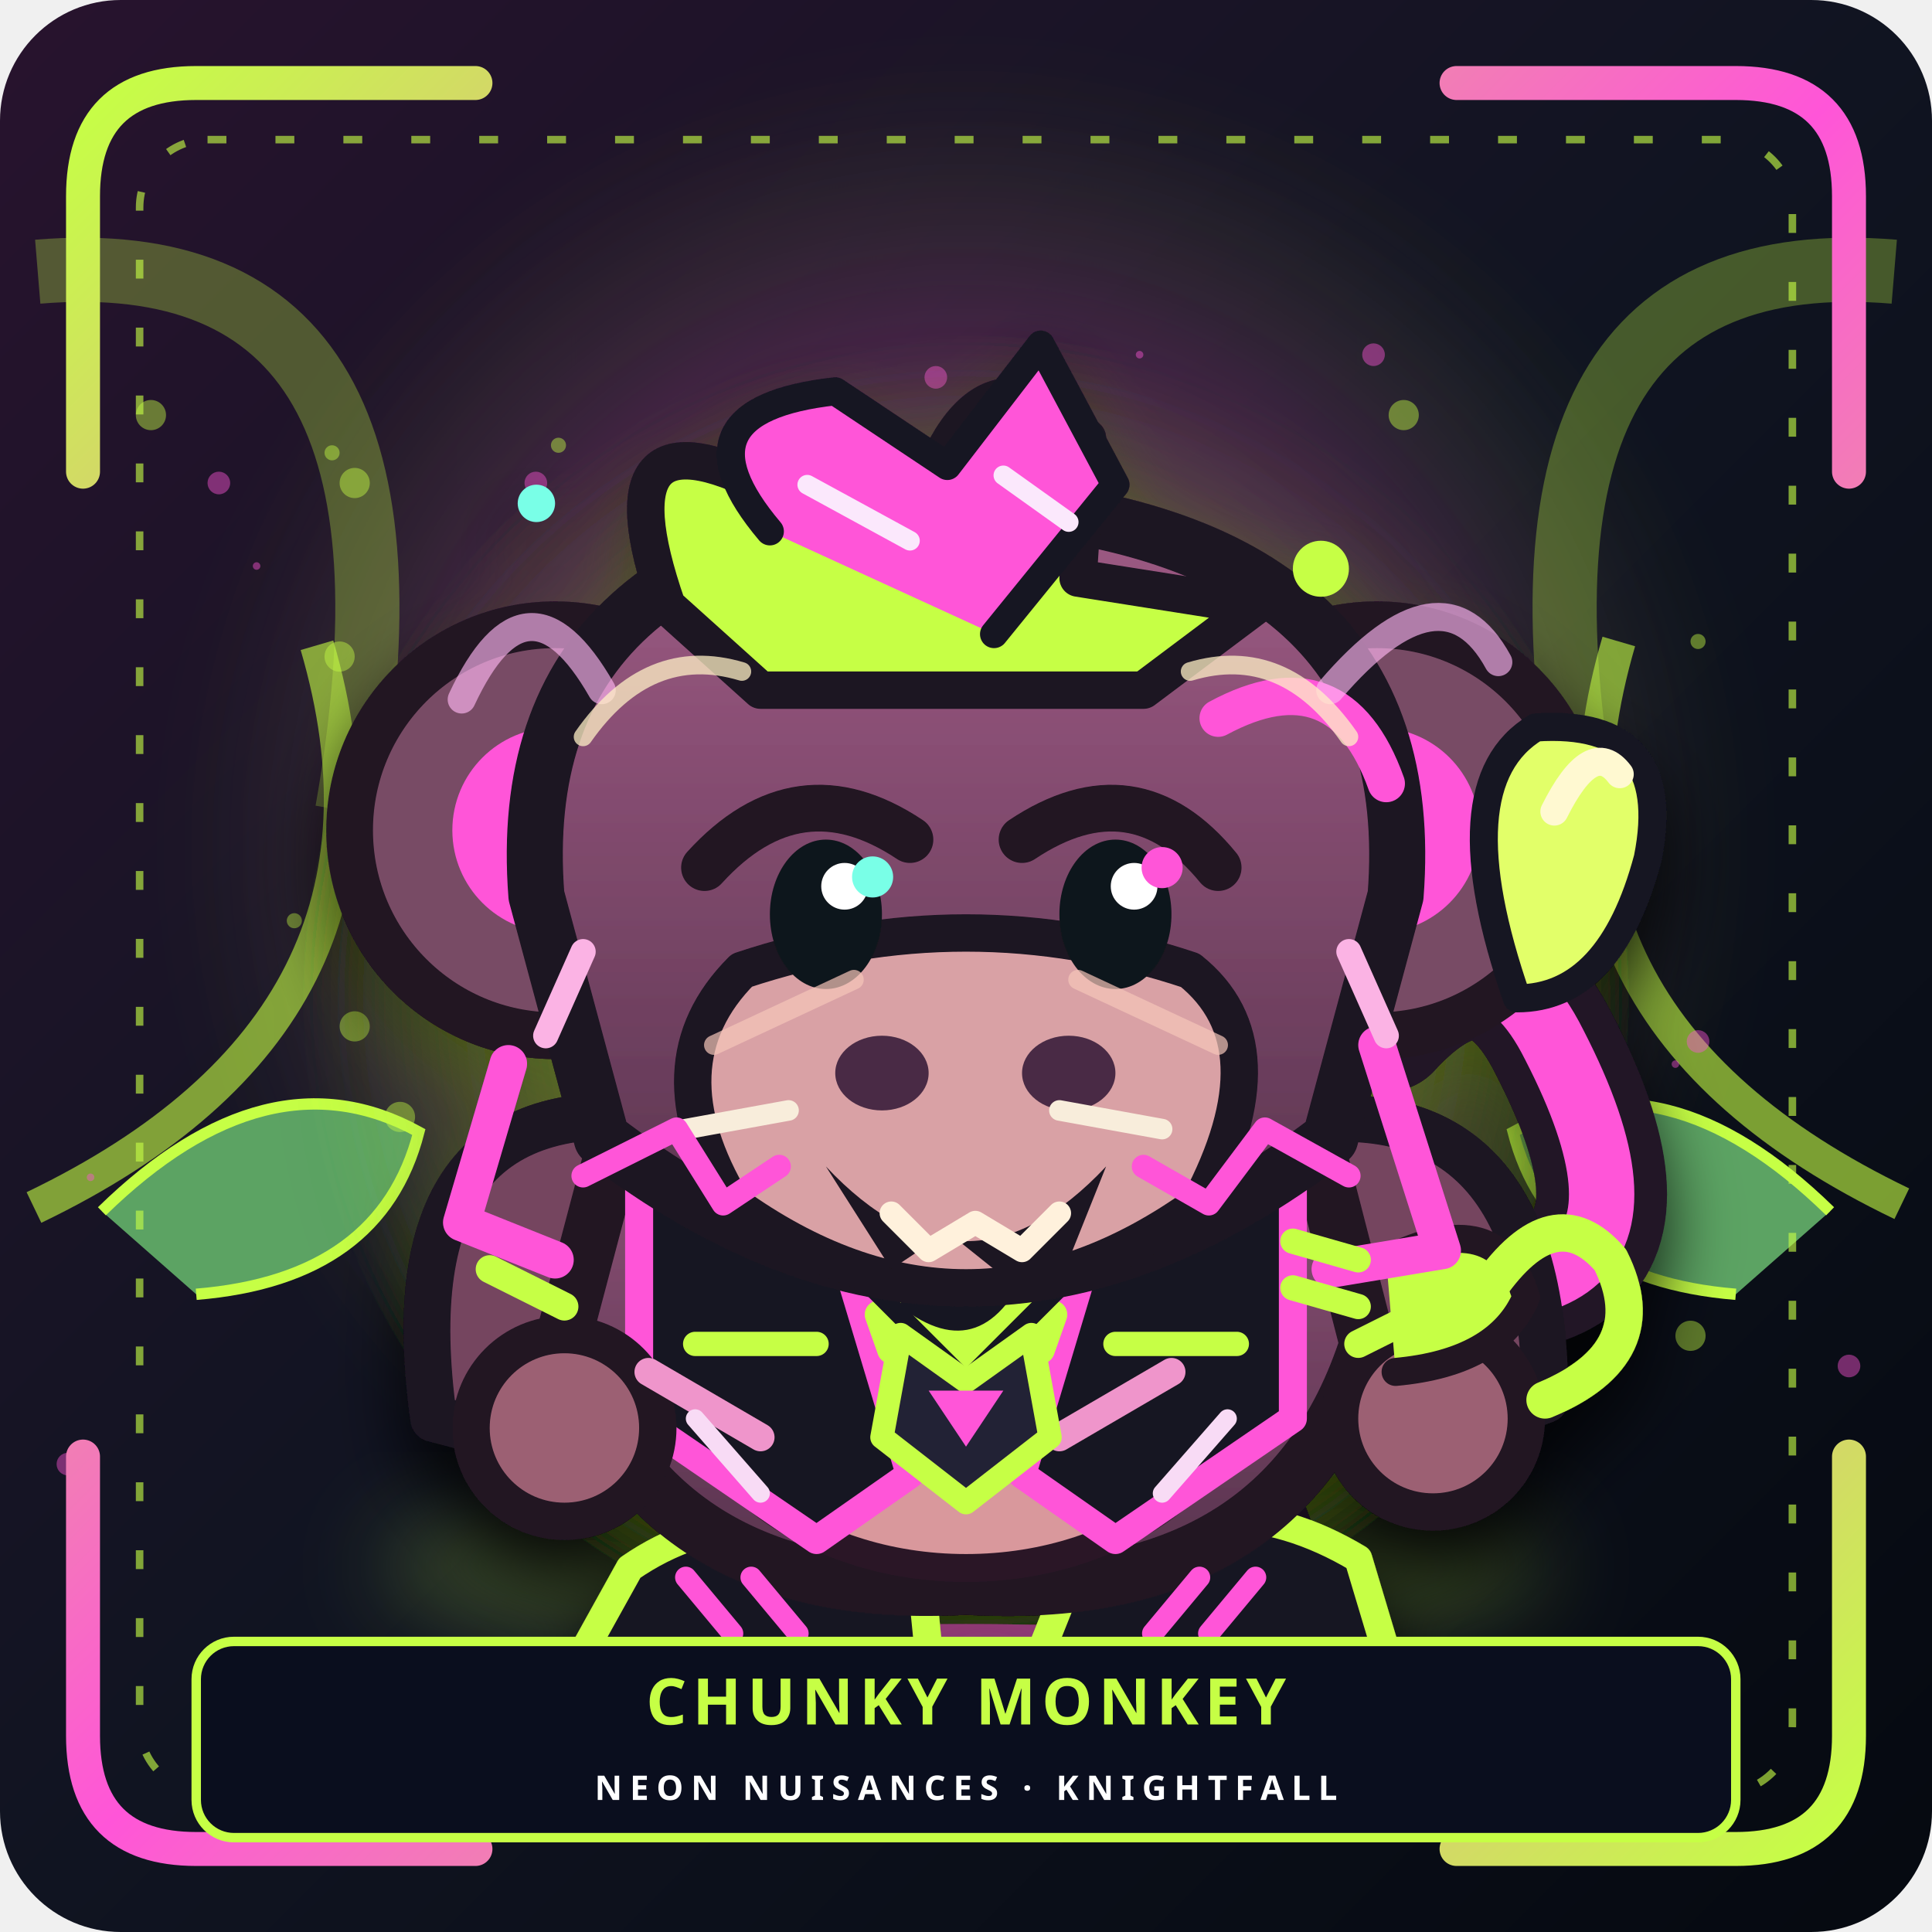
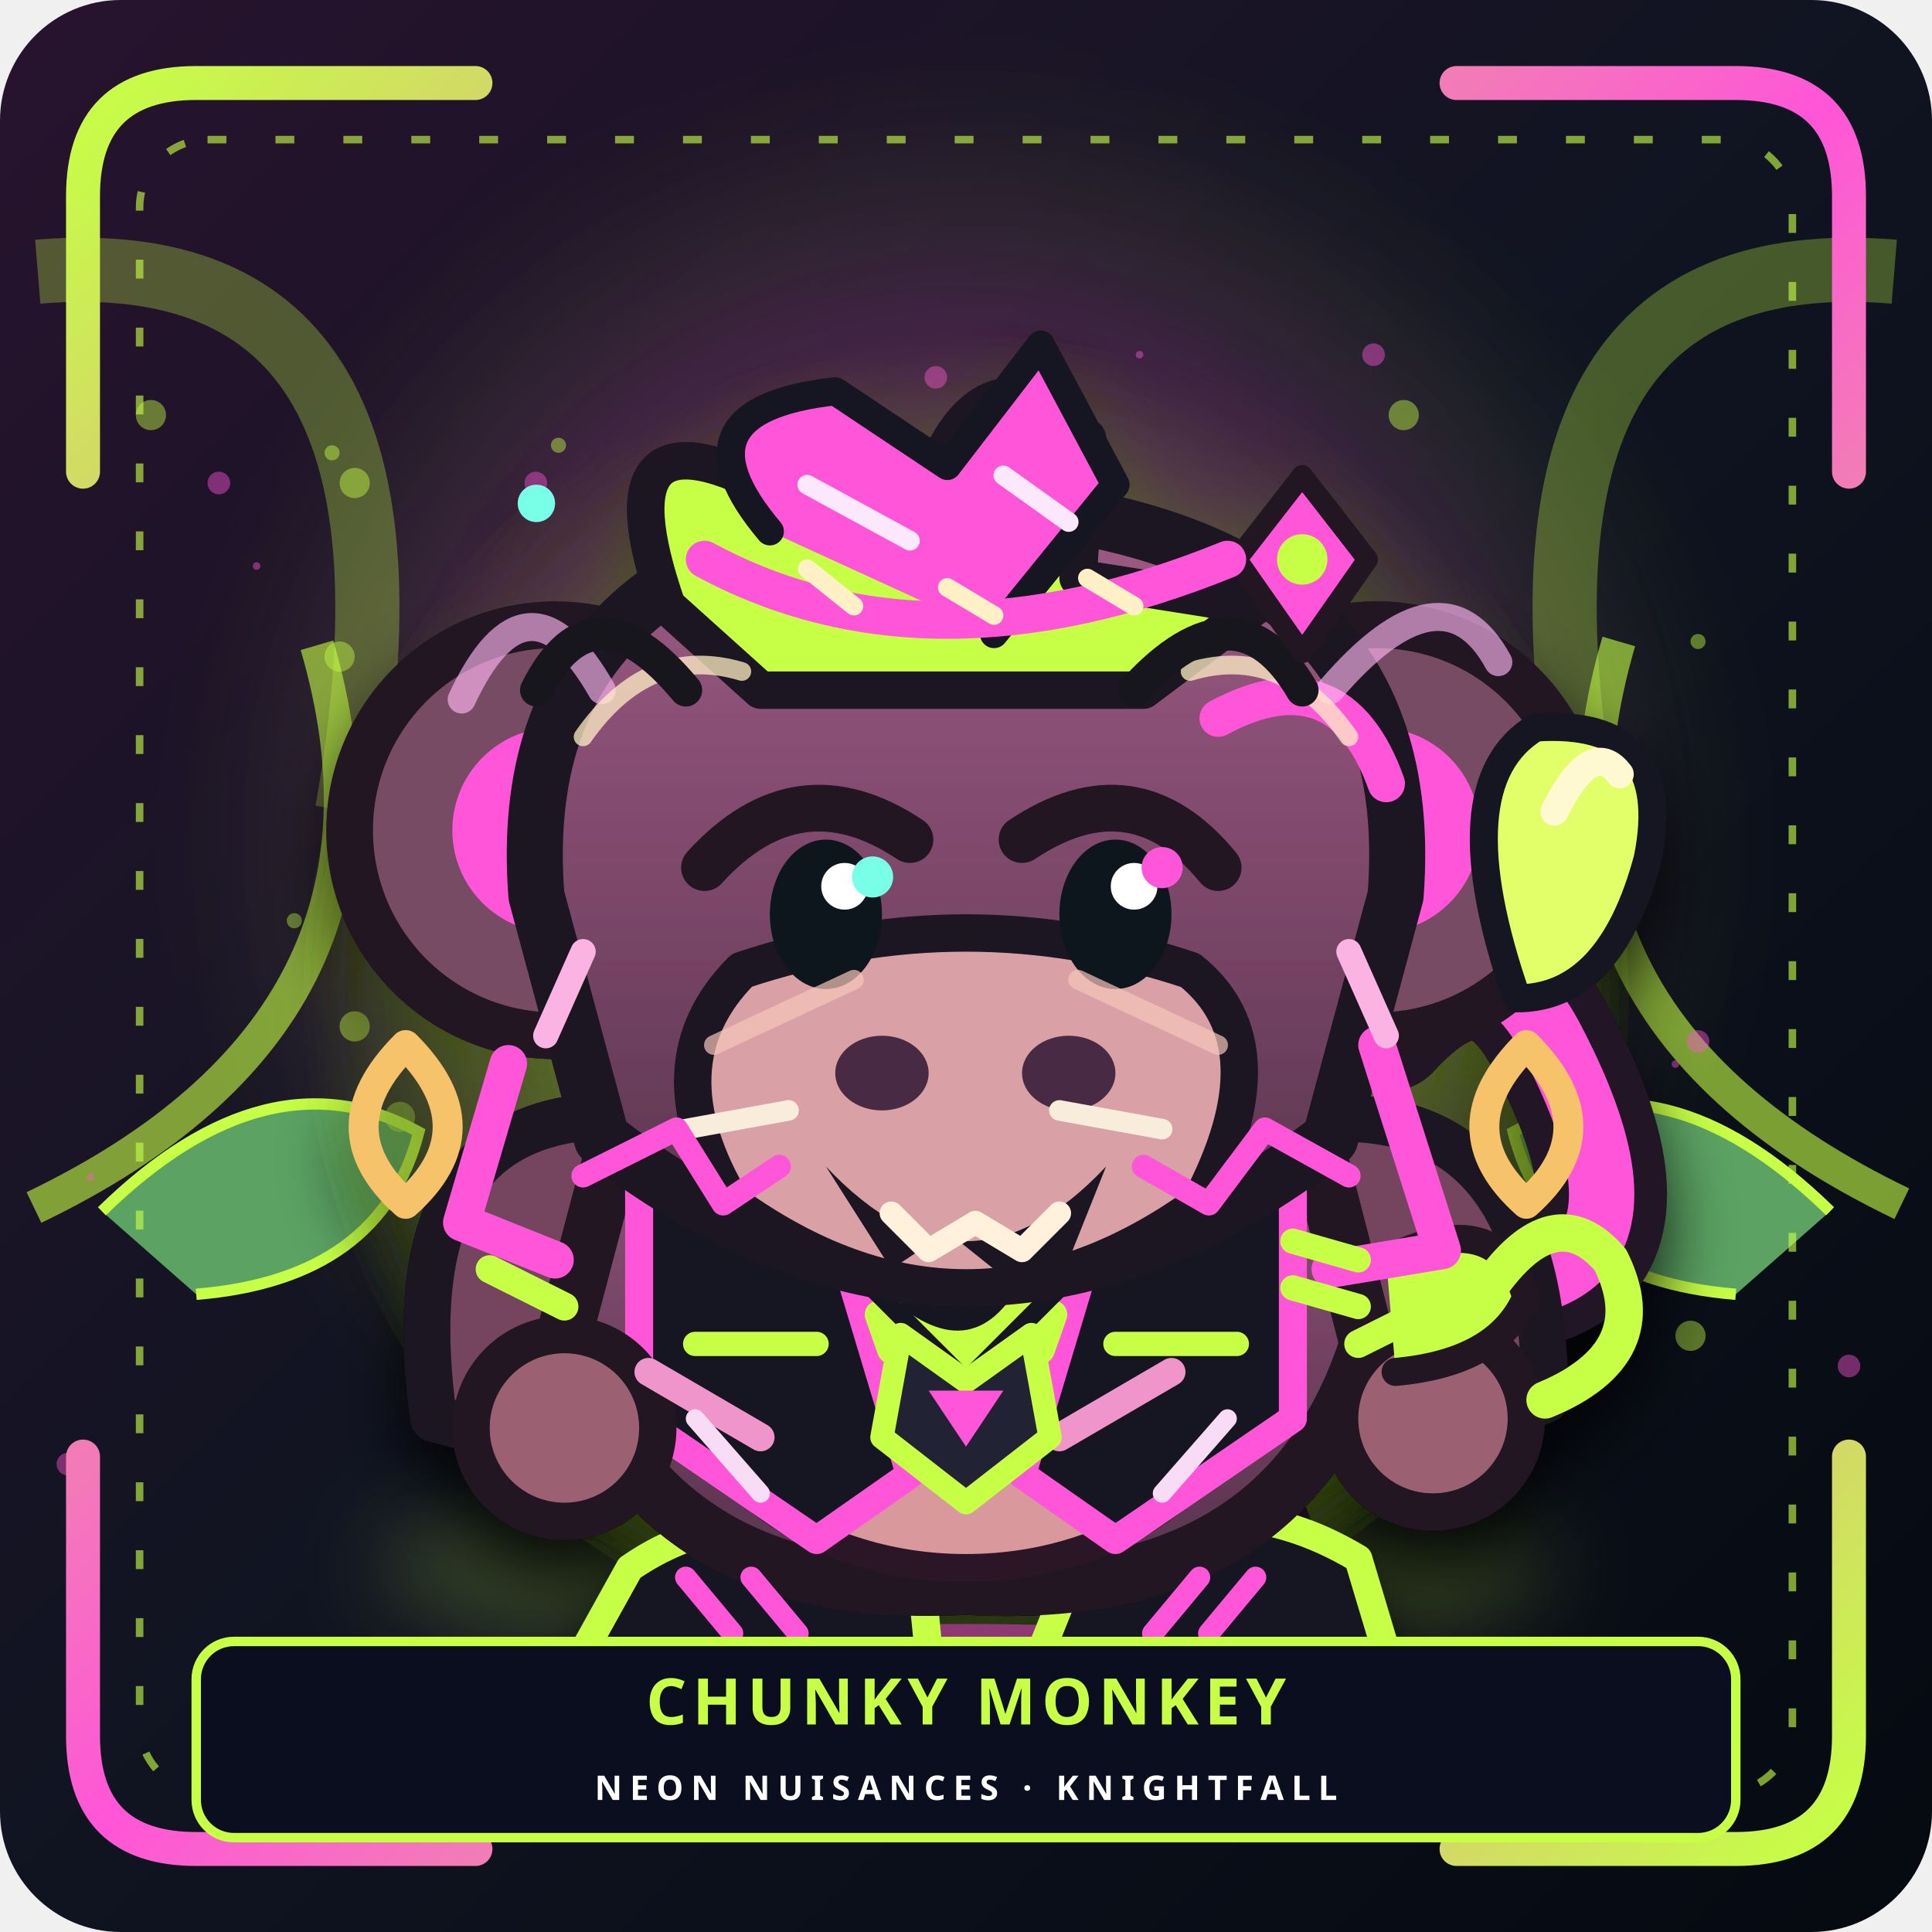
<svg xmlns="http://www.w3.org/2000/svg" viewBox="0 0 512 512" role="img" aria-labelledby="portraitTitle portraitDesc">
  <defs>
    <linearGradient id="sceneBackground" x2="1" y2="1">
      <stop stop-color="#28132e" />
      <stop offset=".5" stop-color="#101421" />
      <stop offset="1" stop-color="#050910" />
    </linearGradient>
    <radialGradient id="sceneAura">
      <stop stop-color="#c6ff45" stop-opacity=".46" />
      <stop offset=".65" stop-color="#ff55d8" stop-opacity=".19" />
      <stop offset="1" stop-color="#c6ff45" stop-opacity="0" />
    </radialGradient>
    <linearGradient id="neonTrim" x2="1" y2="1">
      <stop stop-color="#c6ff45" />
      <stop offset=".5" stop-color="#ff55d8" />
      <stop offset="1" stop-color="#c6ff45" />
    </linearGradient>
    <filter id="sceneGlow">
      <feGaussianBlur stdDeviation="12" />
    </filter>
    <filter id="characterDepth">
      <feDropShadow dx="0" dy="10" stdDeviation="9" flood-color="#000" flood-opacity=".8" />
    </filter>
  </defs>
  <rect width="512" height="512" rx="32" fill="url(#sceneBackground)" />
  <circle cx="256" cy="224" r="205" fill="url(#sceneAura)" filter="url(#sceneGlow)" />
  <g style="color:#c6ff45">
    <path d="M10 72q109-9 82 143M502 72q-109-9-82 143" stroke="currentColor" fill="none" stroke-width="17" opacity=".3" />
    <path d="M9 320q104-50 75-149m420 148q-104-50-75-149" stroke="#c6ff45" stroke-width="9" fill="none" opacity=".6" />
    <path d="M27 321q44-43 84-21-10 39-59 43m433-22q-44-43-84-21 10 39 59 43" fill="#5ca363" stroke="currentColor" stroke-width="3" />
  </g>
  <circle cx="68" cy="150" r="1" fill="#ff55d8" opacity=".44" />
  <circle cx="208" cy="286" r="2" fill="#c6ff45" opacity=".44" />
  <circle cx="248" cy="100" r="3" fill="#ff55d8" opacity=".44" />
  <circle cx="372" cy="110" r="4" fill="#c6ff45" opacity=".44" />
  <circle cx="24" cy="312" r="1" fill="#ff55d8" opacity=".44" />
  <circle cx="88" cy="120" r="2" fill="#c6ff45" opacity=".44" />
  <circle cx="18" cy="388" r="3" fill="#ff55d8" opacity=".44" />
  <circle cx="40" cy="110" r="4" fill="#c6ff45" opacity=".44" />
  <circle cx="302" cy="94" r="1" fill="#ff55d8" opacity=".44" />
  <circle cx="170" cy="348" r="2" fill="#c6ff45" opacity=".44" />
  <circle cx="58" cy="128" r="3" fill="#ff55d8" opacity=".44" />
  <circle cx="184" cy="316" r="4" fill="#c6ff45" opacity=".44" />
  <circle cx="430" cy="218" r="1" fill="#ff55d8" opacity=".44" />
  <circle cx="148" cy="118" r="2" fill="#c6ff45" opacity=".44" />
  <circle cx="450" cy="276" r="3" fill="#ff55d8" opacity=".44" />
  <circle cx="94" cy="272" r="4" fill="#c6ff45" opacity=".44" />
  <circle cx="180" cy="254" r="1" fill="#ff55d8" opacity=".44" />
  <circle cx="402" cy="338" r="2" fill="#c6ff45" opacity=".44" />
  <circle cx="142" cy="128" r="3" fill="#ff55d8" opacity=".44" />
  <circle cx="106" cy="296" r="4" fill="#c6ff45" opacity=".44" />
  <circle cx="396" cy="366" r="1" fill="#ff55d8" opacity=".44" />
  <circle cx="78" cy="244" r="2" fill="#c6ff45" opacity=".44" />
  <circle cx="372" cy="354" r="3" fill="#ff55d8" opacity=".44" />
  <circle cx="310" cy="246" r="4" fill="#c6ff45" opacity=".44" />
  <circle cx="160" cy="250" r="1" fill="#ff55d8" opacity=".44" />
  <circle cx="228" cy="158" r="2" fill="#c6ff45" opacity=".44" />
  <circle cx="360" cy="374" r="3" fill="#ff55d8" opacity=".44" />
  <circle cx="94" cy="128" r="4" fill="#c6ff45" opacity=".44" />
  <circle cx="150" cy="294" r="1" fill="#ff55d8" opacity=".44" />
  <circle cx="450" cy="170" r="2" fill="#c6ff45" opacity=".44" />
  <circle cx="490" cy="362" r="3" fill="#ff55d8" opacity=".44" />
  <circle cx="448" cy="354" r="4" fill="#c6ff45" opacity=".44" />
  <circle cx="444" cy="282" r="1" fill="#ff55d8" opacity=".44" />
  <circle cx="266" cy="312" r="2" fill="#c6ff45" opacity=".44" />
  <circle cx="364" cy="94" r="3" fill="#ff55d8" opacity=".44" />
  <circle cx="90" cy="174" r="4" fill="#c6ff45" opacity=".44" />
  <ellipse cx="256" cy="415" rx="155" ry="25" fill="#c6ff45" opacity=".24" filter="url(#sceneGlow)" />
  <g filter="url(#characterDepth)">
-     <svg x="58" y="74" width="396" height="396" viewBox="0 0 160 160" role="img" aria-labelledby="title desc">
+     <svg x="58" y="74" width="396" height="396" data-starborn-ready="1" viewBox="0 0 160 160" role="img" aria-labelledby="title desc">
      <defs>
        <radialGradient id="halo">
          <stop stop-color="#c6ff45" stop-opacity=".38" />
          <stop offset="1" stop-color="#c6ff45" stop-opacity="0" />
        </radialGradient>
        <linearGradient id="fur" x2="0" y2="1">
          <stop stop-color="#9f5b85" />
          <stop offset="1" stop-color="#57334d" />
        </linearGradient>
        <linearGradient id="bananaSteel">
          <stop stop-color="#fff9c0" />
          <stop offset=".45" stop-color="#c6ff45" />
          <stop offset="1" stop-color="#568c13" />
        </linearGradient>
      </defs>
      <circle cx="80" cy="77" r="72" fill="url(#halo)" />
      <ellipse cx="80" cy="150" rx="47" ry="6" fill="#ff55d8" opacity=".3" />
      <g id="chunky-figure" stroke-linejoin="round" stroke-linecap="round">
        <path d="M115 105Q161 117 143 82Q136 68 125 80" fill="none" stroke="#201525" stroke-width="14" />
        <path d="M115 105Q161 117 143 82Q136 68 125 80" fill="none" stroke="#ff55d8" stroke-width="7" />
        <path d="M56 119 50 140 72 143 76 122M88 122 94 143 116 139 107 115" fill="#493149" stroke="#16101f" stroke-width="6" />
        <path d="M44 138q13-9 31-1l1 10H39zm48-1q15-9 30 0l3 10H88z" fill="#191421" stroke="#c6ff45" stroke-width="3" />
        <path d="M48 90Q18 86 23 122L42 127 54 109M111 91q31-7 31 29l-19 7-19-17" fill="#74445f" stroke="#1a1320" stroke-width="5" />
        <path d="M46 79Q80 68 114 79L123 114Q114 142 80 140Q46 142 37 113Z" fill="url(#fur)" stroke="#201421" stroke-width="6" />
        <ellipse cx="80" cy="114" rx="31" ry="24" fill="#d9989c" stroke="#2a1728" stroke-width="3" />
        <path d="M45 87L62 88 74 128 64 135 45 122Z M115 87L98 88 86 128 96 135 115 122Z" fill="#181520" stroke="#ff55d8" stroke-width="3" />
        <path d="M64 92 76 126m20-34-12 34" stroke="#c6ff45" stroke-width="3" stroke-dasharray="4 6" />
        <path d="m70 108 10-10 10 10-10 10Z" fill="#c6ff45" stroke="#191421" stroke-width="2" />
        <path d="M73 107q11-8 14-2-5 12-14 5" fill="#191421" />
        <circle cx="37" cy="123" r="10" fill="#9c6173" stroke="#201421" stroke-width="4" />
        <circle cx="130" cy="122" r="10" fill="#9c6173" stroke="#201421" stroke-width="4" />
        <circle cx="36" cy="59" r="22" fill="#784b65" stroke="#201421" stroke-width="5" />
        <circle cx="124" cy="59" r="22" fill="#784b65" stroke="#201421" stroke-width="5" />
        <circle cx="36" cy="59" r="11" fill="#ff55d8" />
        <circle cx="124" cy="59" r="11" fill="#ff55d8" />
        <path d="M34 66Q31 27 80 24Q129 27 126 66L119 92Q80 122 41 92Z" fill="url(#fur)" stroke="#1a1320" stroke-width="6" />
        <path d="M48 35q-8-23 12-12l14 6q6-25 19-12l-1 15 19 3-12 9H58Z" fill="#c6ff45" stroke="#1a1320" stroke-width="4" />
        <path d="M56 74Q80 66 104 74Q114 82 105 99Q80 117 55 99Q46 84 56 74" fill="#d9a1a5" stroke="#1a1320" stroke-width="4" />
        <path d="M52 63q10-11 22-3M86 60q12-8 21 3" fill="none" stroke="#201421" stroke-width="5" />
        <ellipse cx="65" cy="68" rx="6" ry="8" fill="#11141b" />
        <ellipse cx="96" cy="68" rx="6" ry="8" fill="#11141b" />
        <circle cx="67" cy="65" r="2.5" fill="#fff" />
        <circle cx="98" cy="65" r="2.5" fill="#fff" />
        <ellipse cx="71" cy="85" rx="5" ry="4" fill="#492c44" />
        <ellipse cx="91" cy="85" rx="5" ry="4" fill="#492c44" />
        <path d="M65 95q15 16 30 0l-4 10-8 1-5-4-6 4Z" fill="#1c1420" />
        <path d="m72 100 4 4 5-3 5 3 4-4" fill="none" stroke="#fff1dc" stroke-width="2.5" />
        <path d="M107 47q13-7 18 7" fill="none" stroke="#ff55d8" stroke-width="4" />
        <path d="M125 105q12-6 15 4-3 7-14 8" fill="#c6ff45" stroke="#201421" stroke-width="3" />
        <g id="premium-character-details" stroke-linecap="round" stroke-linejoin="round">
          <path d="M26 45q7-15 15-1M119 44q12-14 18-3" fill="none" stroke="#fdb6f1" stroke-width="3" opacity=".65" />
          <path d="M59 27q-11-13 7-15l12 8 10-13 8 15-13 16" fill="#ff55d8" stroke="#171320" stroke-width="3" />
          <path d="m63 22 11 6m10-7 7 5" stroke="#fbe8fc" stroke-width="2.1" />
          <path d="M39 49q7-10 17-7m48 0q10-3 17 7" fill="none" stroke="#fff0c6" stroke-width="2" opacity=".75" />
          <path d="m31 84-5 17 10 4m88-23 7 22-12 2" fill="none" stroke="#ff55d8" stroke-width="4" />
          <path d="m29 106 8 4m93 0-8 4" stroke="#c6ff45" stroke-width="3" />
          <path d="M53 82 68 75m39 7-15-7" stroke="#f5c6b9" stroke-width="2.1" opacity=".7" />
          <path d="m50 91 11-2m40 2-11-2" stroke="#f8eddb" stroke-width="2.2" />
          <path d="M39 96 49 91l5 8 6-4m61 1-9-5-6 8-7-4" fill="none" stroke="#ff55d8" stroke-width="2.5" />
          <path d="m46 117 12 7m44-7-12 7" stroke="#ef95cb" stroke-width="3" />
          <path d="m51 122 7 8m50-8-7 8" stroke="#f8dbf5" stroke-width="2" />
          <path d="M51 114h13m32 0h13" stroke="#c6ff45" stroke-width="2.6" />
          <path d="M73 113l7 5 7-5 2 11-9 7-9-7Z" fill="#242034" stroke="#c6ff45" stroke-width="2.5" />
          <path d="M76 119h8l-4 6Z" fill="#ff55d8" />
          <path d="m57 139 5 6m-12-6 5 6m50-6-5 6m11-6-5 6" stroke="#ff55d8" stroke-width="2.3" />
          <path d="M136 108q7-10 13-3 5 10-7 15" fill="none" stroke="#c6ff45" stroke-width="4" />
          <path d="M139 77q-8-23 2-29 15-1 12 14-4 15-14 15Z" fill="#e2ff69" stroke="#171421" stroke-width="3" />
          <path d="M143 57q4-8 7-4" stroke="#fff9d1" stroke-width="3" fill="none" />
          <path d="m115 103 7 2m-7 3 7 2" stroke="#c6ff45" stroke-width="2.7" />
          <circle cx="70" cy="64" r="2.2" fill="#79ffe7" />
          <circle cx="101" cy="63" r="2.2" fill="#ff55d8" />
          <path d="m39 72-4 9m86-9 4 9" stroke="#fbb3e4" stroke-width="2.7" />
          <circle cx="118" cy="31" r="3" fill="#c6ff45" />
          <circle cx="34" cy="24" r="2" fill="#79ffe7" />
        </g>
      </g>
+       <g stroke-linecap="round" stroke-linejoin="round">
+         <path d="M34 44q6-12 16 0m48 0q11-12 18 0" fill="none" stroke="#14121c" stroke-width="3.5" />
+         <path d="m109 30 7-9 7 9-7 10Z" fill="#ff55d8" stroke="#211421" stroke-width="2.2" />
+         <circle cx="116" cy="30" r="2.7" fill="#c6ff45" />
+         <path d="M20 82q-9 9 0 17 9-8 0-17m120 0q9 9 0 17-9-8 0-17" fill="none" stroke="#f7c36b" stroke-width="3.2" />
+         <path d="M52 30q24 13 56 0" fill="none" stroke="#ff55d8" stroke-width="4" />
+         <path d="m63 31 5 4m10-2 5 3m10-4 5 3" stroke="#fff0c6" stroke-width="2" />
+       </g>
    </svg>
  </g>
  <path d="M22 125V52Q22 22 52 22h74M386 22h74q30 0 30 30v73M490 386v74q0 30-30 30h-74M126 490H52q-30 0-30-30v-74" stroke="url(#neonTrim)" stroke-width="9" stroke-linecap="round" fill="none" />
  <rect x="37" y="37" width="438" height="438" rx="18" fill="none" stroke="#c6ff45" stroke-width="2" stroke-dasharray="5 13" opacity=".62" />
  <rect x="52" y="435" width="408" height="52" rx="10" fill="#0a0e1e" stroke="#c6ff45" stroke-width="2.5" />
  <text x="256" y="457" text-anchor="middle" font-family="sans-serif" font-size="17" font-weight="900" letter-spacing="1.5" fill="#c6ff45">CHUNKY MONKEY</text>
  <text x="256" y="477" text-anchor="middle" font-family="sans-serif" font-size="9" font-weight="700" letter-spacing="2" fill="#fff">NEON NUISANCES · KNIGHTFALL</text>
</svg>
